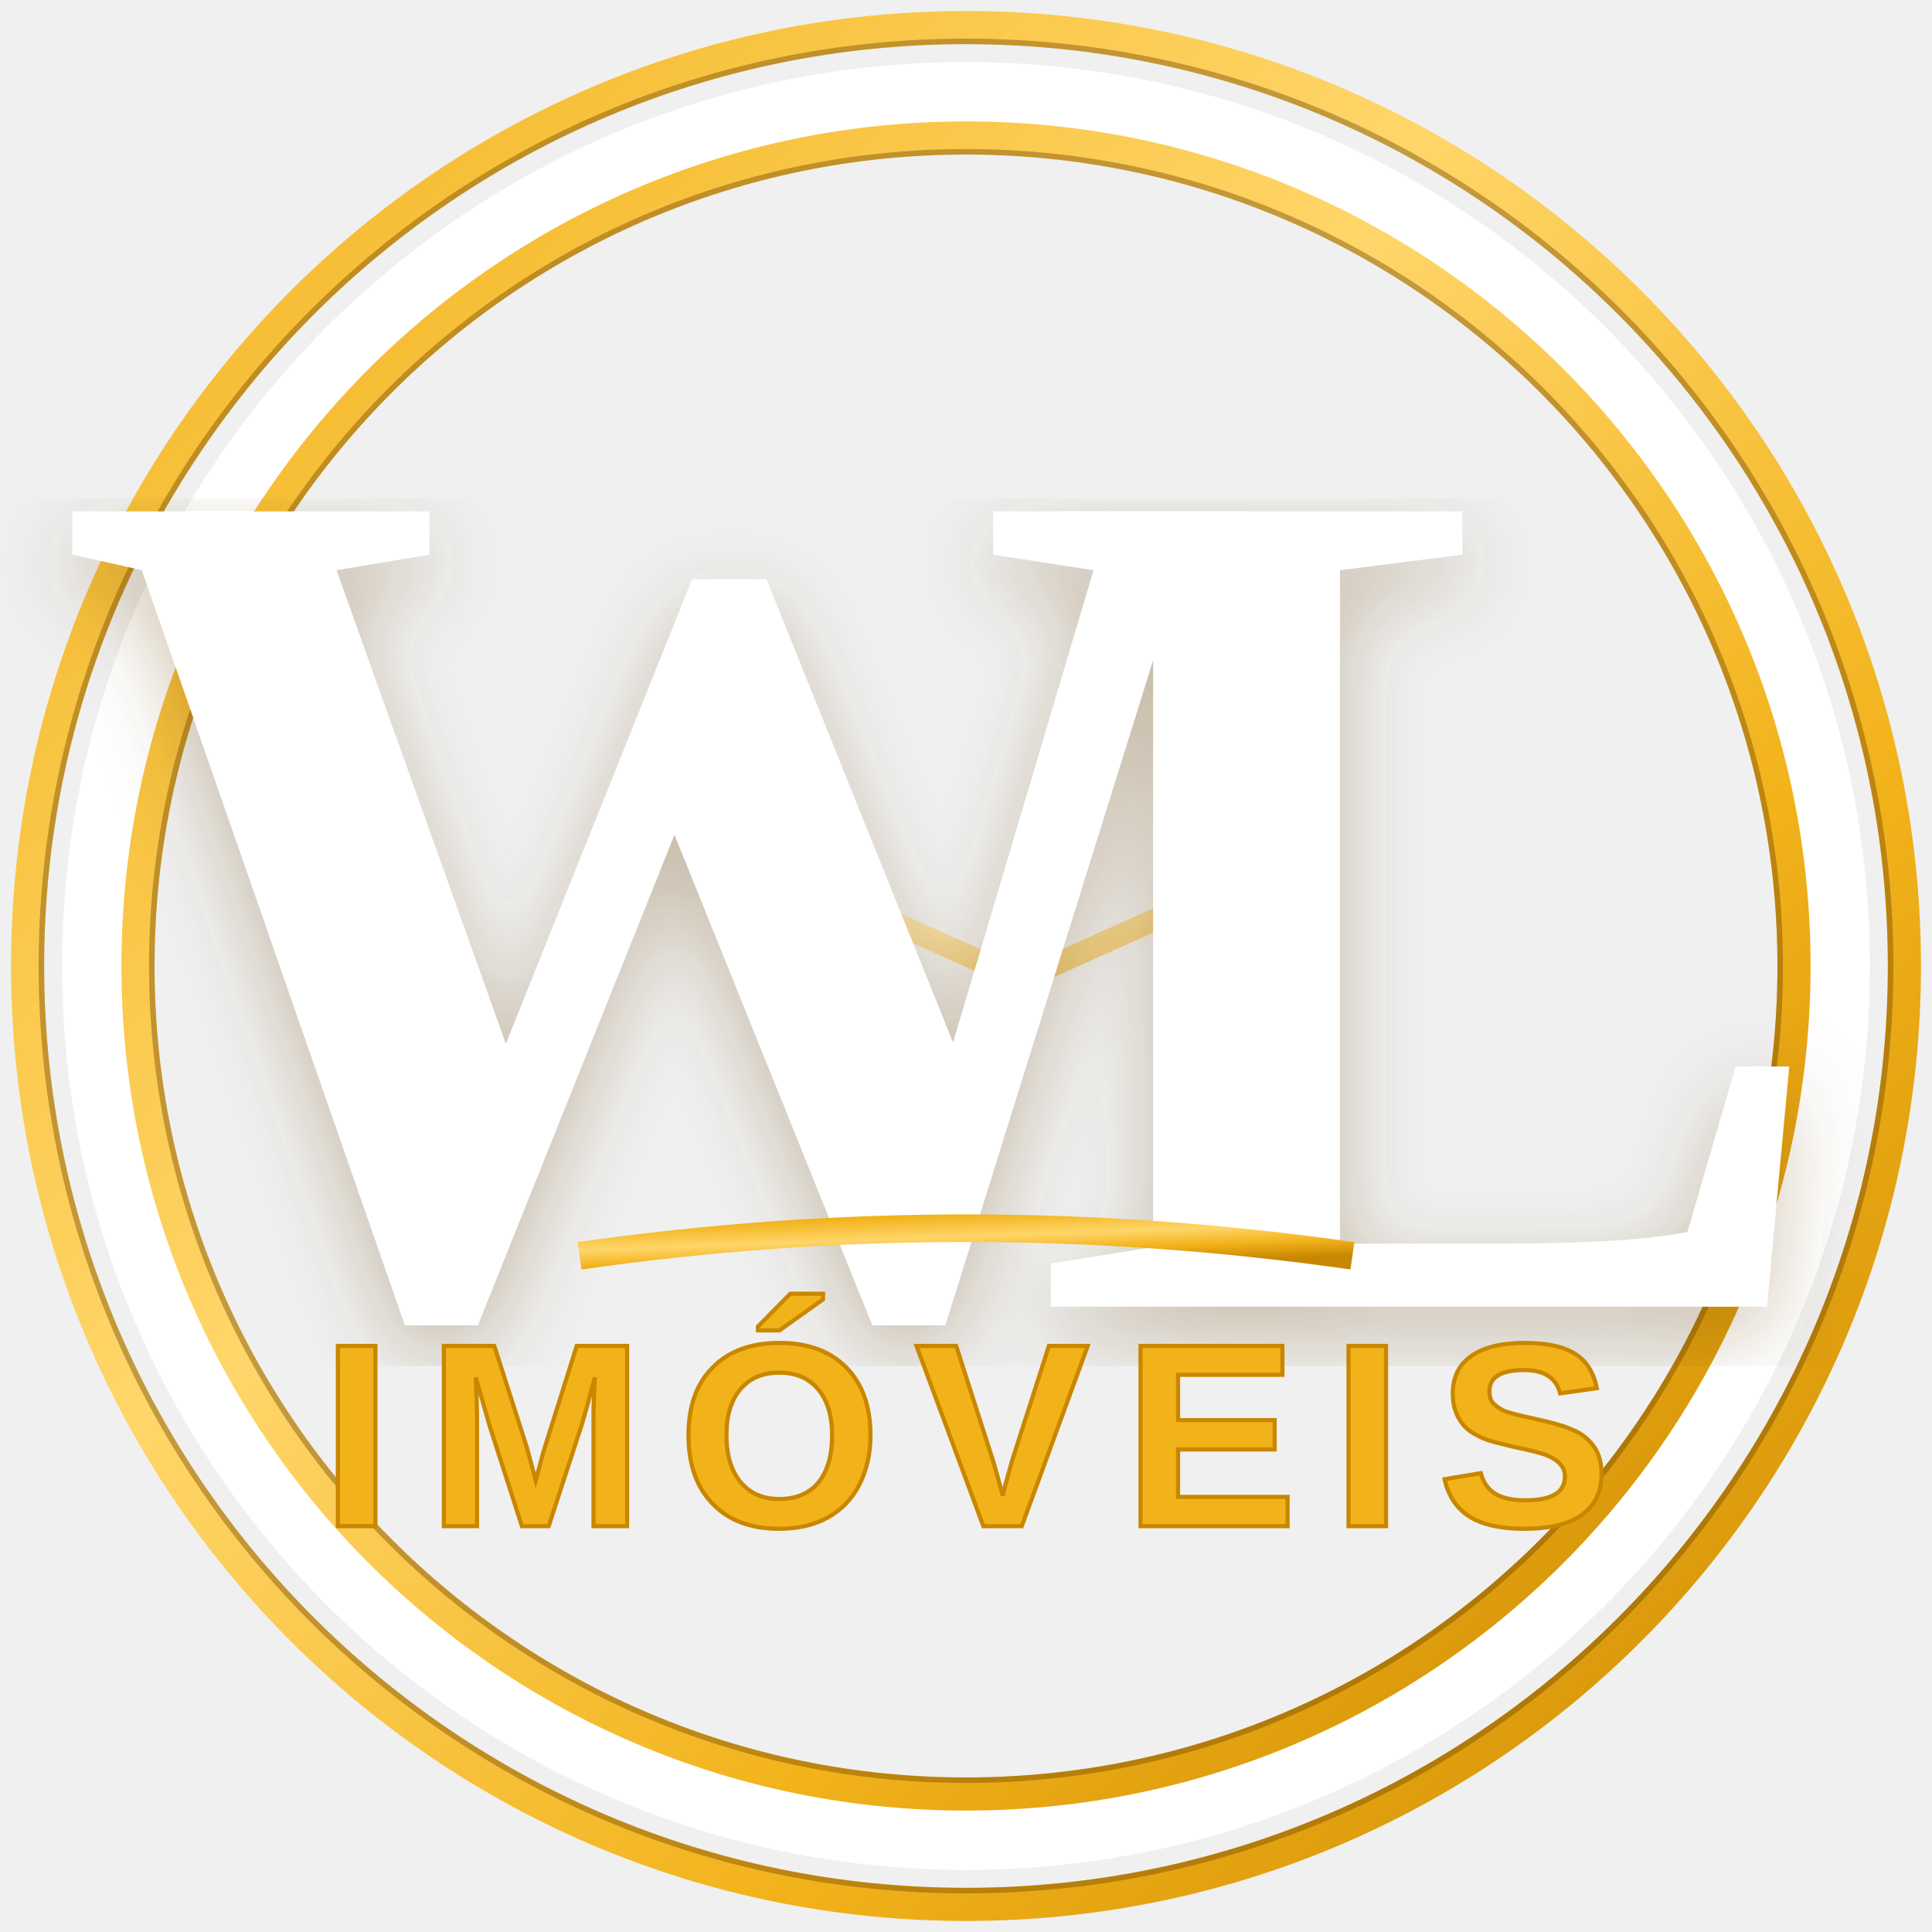
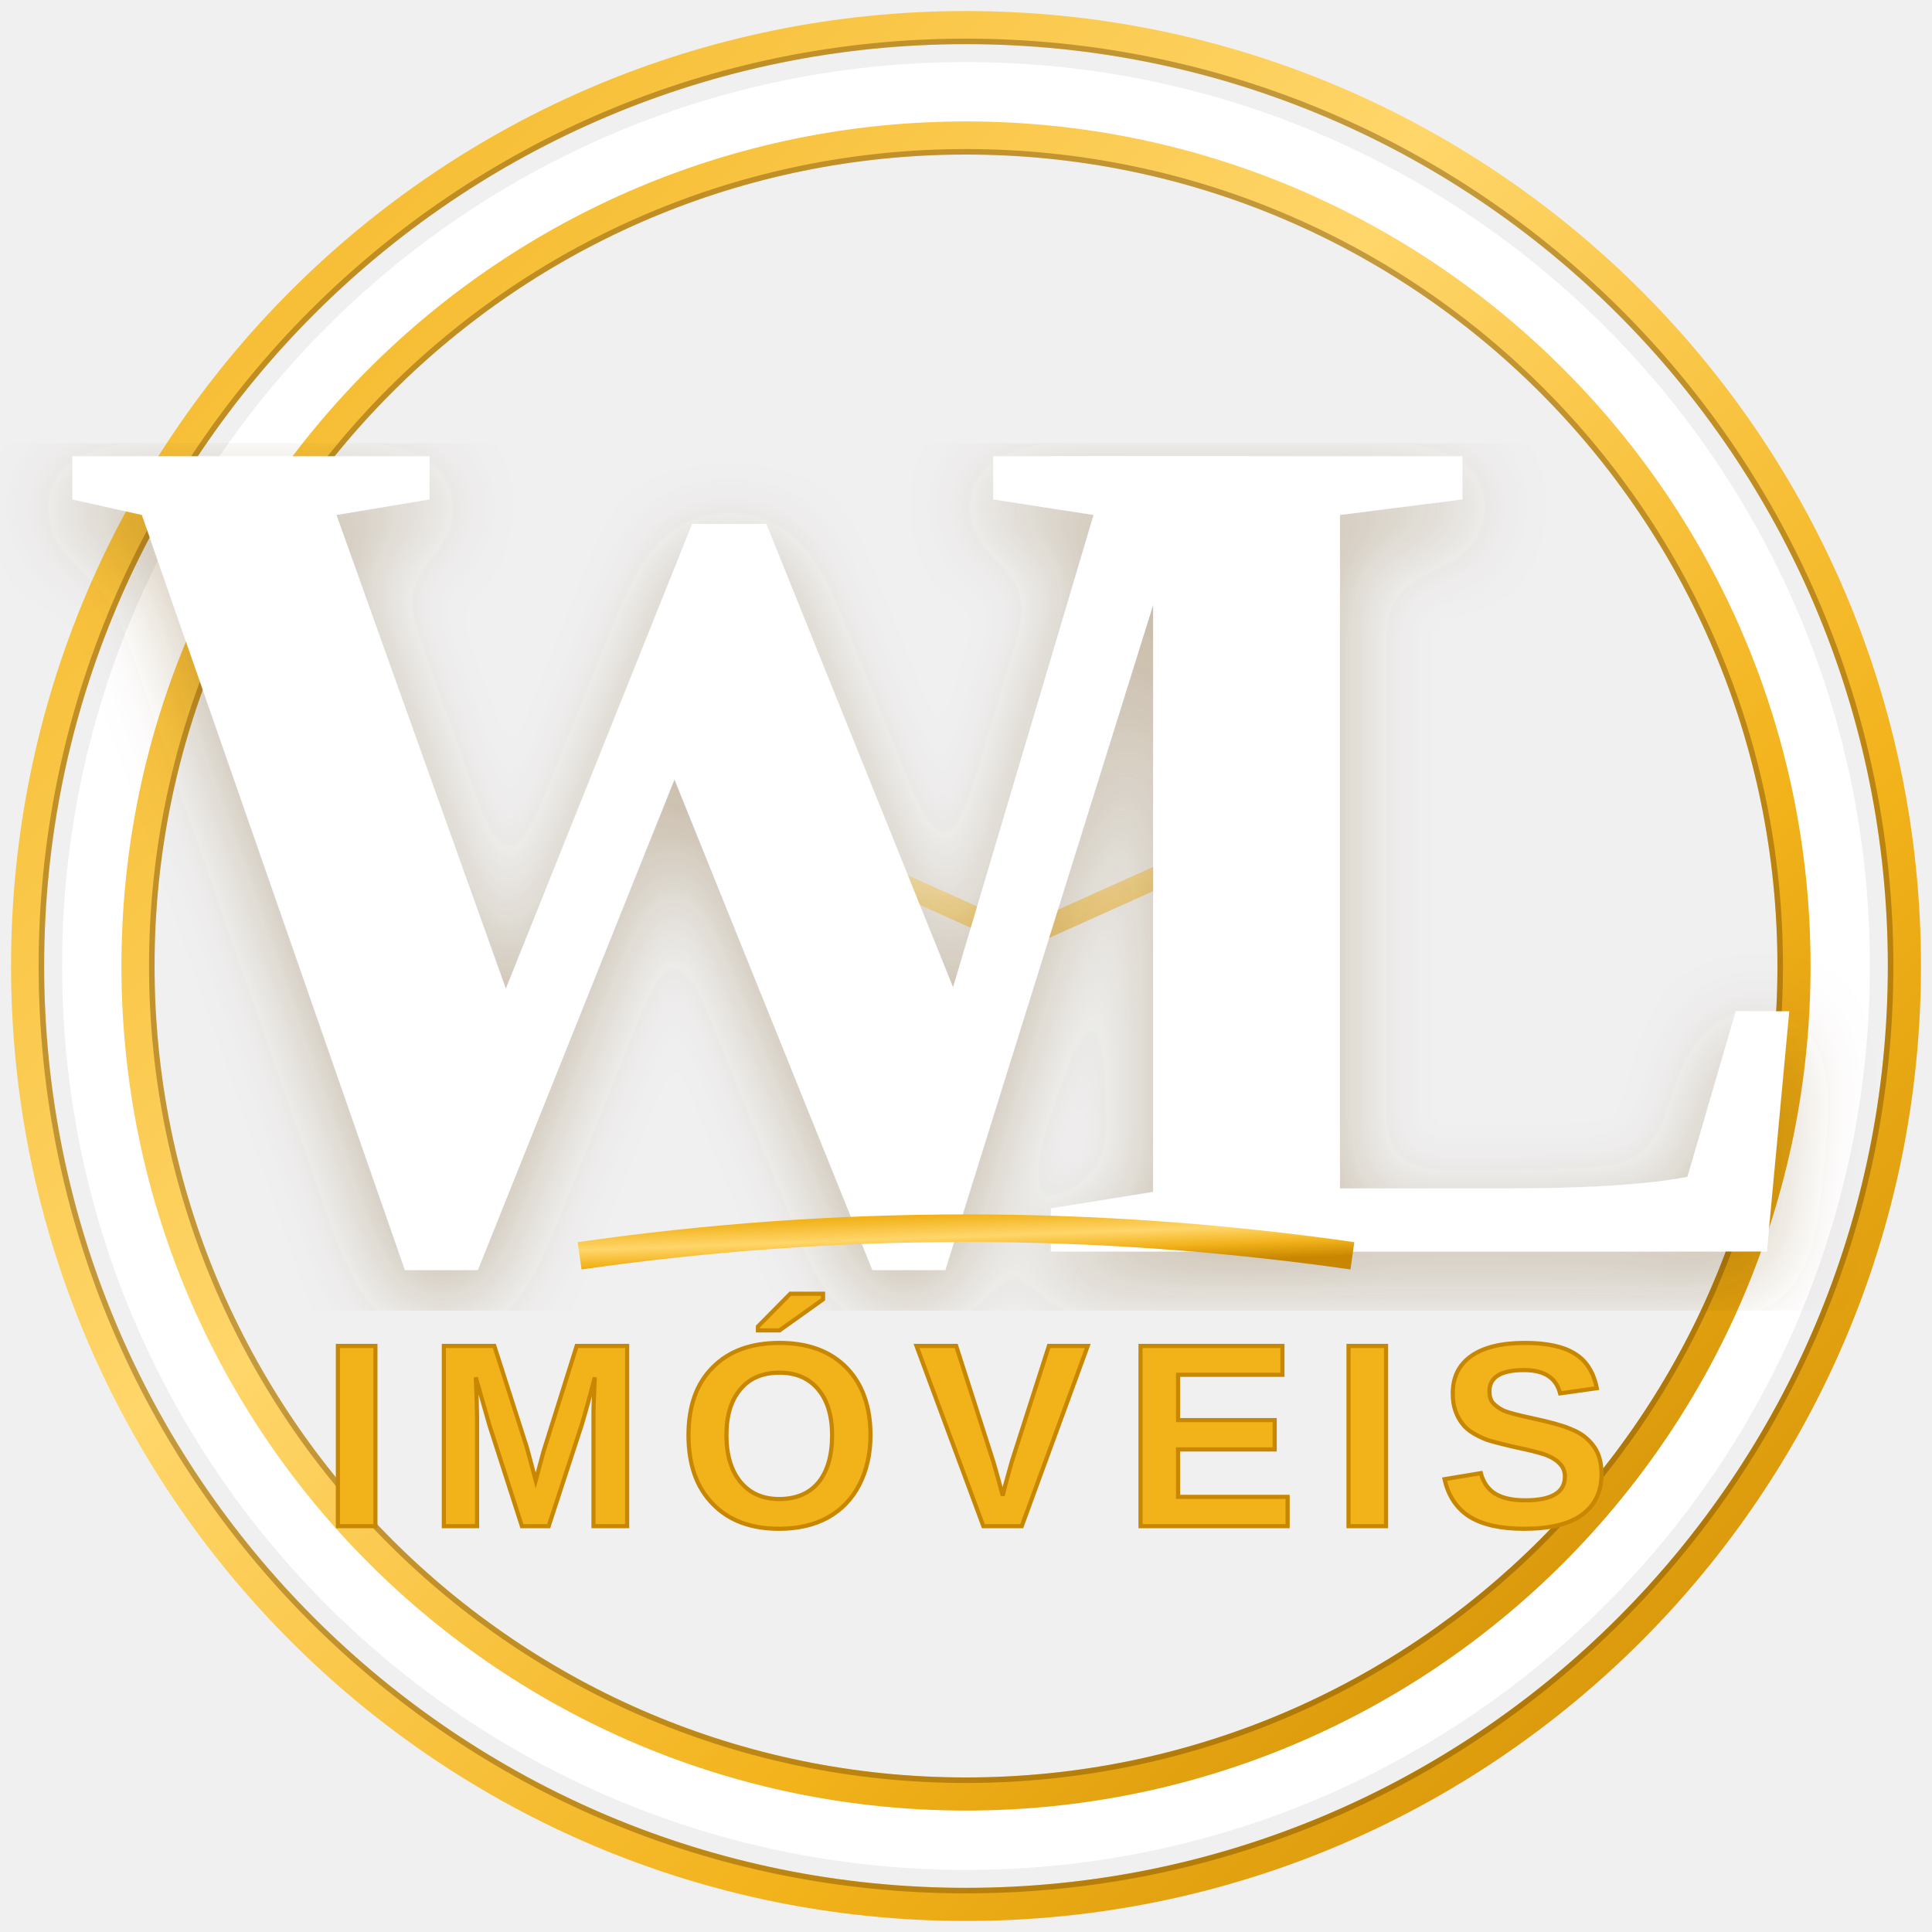
<svg xmlns="http://www.w3.org/2000/svg" width="70" height="70" viewBox="0 0 70 70" preserveAspectRatio="xMidYMid meet">
  <defs>
    <linearGradient id="goldGrad" x1="0%" y1="0%" x2="100%" y2="100%">
      <stop offset="0%" style="stop-color:#F2B21A" />
      <stop offset="40%" style="stop-color:#FFD66A" />
      <stop offset="70%" style="stop-color:#F2B21A" />
      <stop offset="100%" style="stop-color:#C88700" />
    </linearGradient>
    <linearGradient id="goldDark" x1="0%" y1="0%" x2="100%" y2="100%">
      <stop offset="0%" style="stop-color:#C88700" />
      <stop offset="50%" style="stop-color:#F2B21A" />
      <stop offset="100%" style="stop-color:#C88700" />
    </linearGradient>
    <filter id="shadow" x="-5%" y="-5%" width="110%" height="110%">
      <feDropShadow dx="0" dy="1" stdDeviation="1.5" flood-color="#6B4200" flood-opacity="0.3" />
    </filter>
  </defs>
  <circle cx="35" cy="35" r="34" fill="none" stroke="url(#goldGrad)" stroke-width="1.2" />
  <circle cx="35" cy="35" r="33.5" fill="none" stroke="#6B4200" stroke-width="0.2" opacity="0.4" />
  <circle cx="35" cy="35" r="31.5" fill="none" stroke="#FFFFFF" stroke-width="2.5" />
  <circle cx="35" cy="35" r="30" fill="none" stroke="url(#goldGrad)" stroke-width="1.2" />
  <circle cx="35" cy="35" r="29.5" fill="none" stroke="#6B4200" stroke-width="0.2" opacity="0.4" />
-   <path d="M 27 31 L 37 35.5 L 47 31" fill="none" stroke="url(#goldGrad)" stroke-width="0.8" opacity="0.5" />
+   <path d="M 27 29.5 L 37 34 L 47 29.5" fill="none" stroke="url(#goldGrad)" stroke-width="0.8" opacity="0.5" />
  <g filter="url(#shadow)">
-     <text x="24" y="32.5" font-family="'Times New Roman', Georgia, serif" font-size="44" font-weight="bold" fill="#FFFFFF" text-anchor="middle" dominant-baseline="central">W</text>
-     <text x="52" y="32.5" font-family="'Times New Roman', Georgia, serif" font-size="44" font-weight="bold" fill="#FFFFFF" text-anchor="middle" dominant-baseline="central">L</text>
+     <text x="24" y="30.5" font-family="'Times New Roman', Georgia, serif" font-size="44" font-weight="bold" fill="#FFFFFF" text-anchor="middle" dominant-baseline="central">W</text>
+     <text x="52" y="30.5" font-family="'Times New Roman', Georgia, serif" font-size="44" font-weight="bold" fill="#FFFFFF" text-anchor="middle" dominant-baseline="central">L</text>
  </g>
  <path d="M 21 45.5 Q 35 43.5 49 45.5" fill="none" stroke="url(#goldGrad)" stroke-width="1" />
  <text x="35" y="52" font-family="Arial, Helvetica, sans-serif" font-size="9.5" font-weight="bold" fill="#F2B21A" text-anchor="middle" letter-spacing="1.2" dominant-baseline="central" stroke="#C88700" stroke-width="0.15">
    IMÓVEIS
  </text>
</svg>
